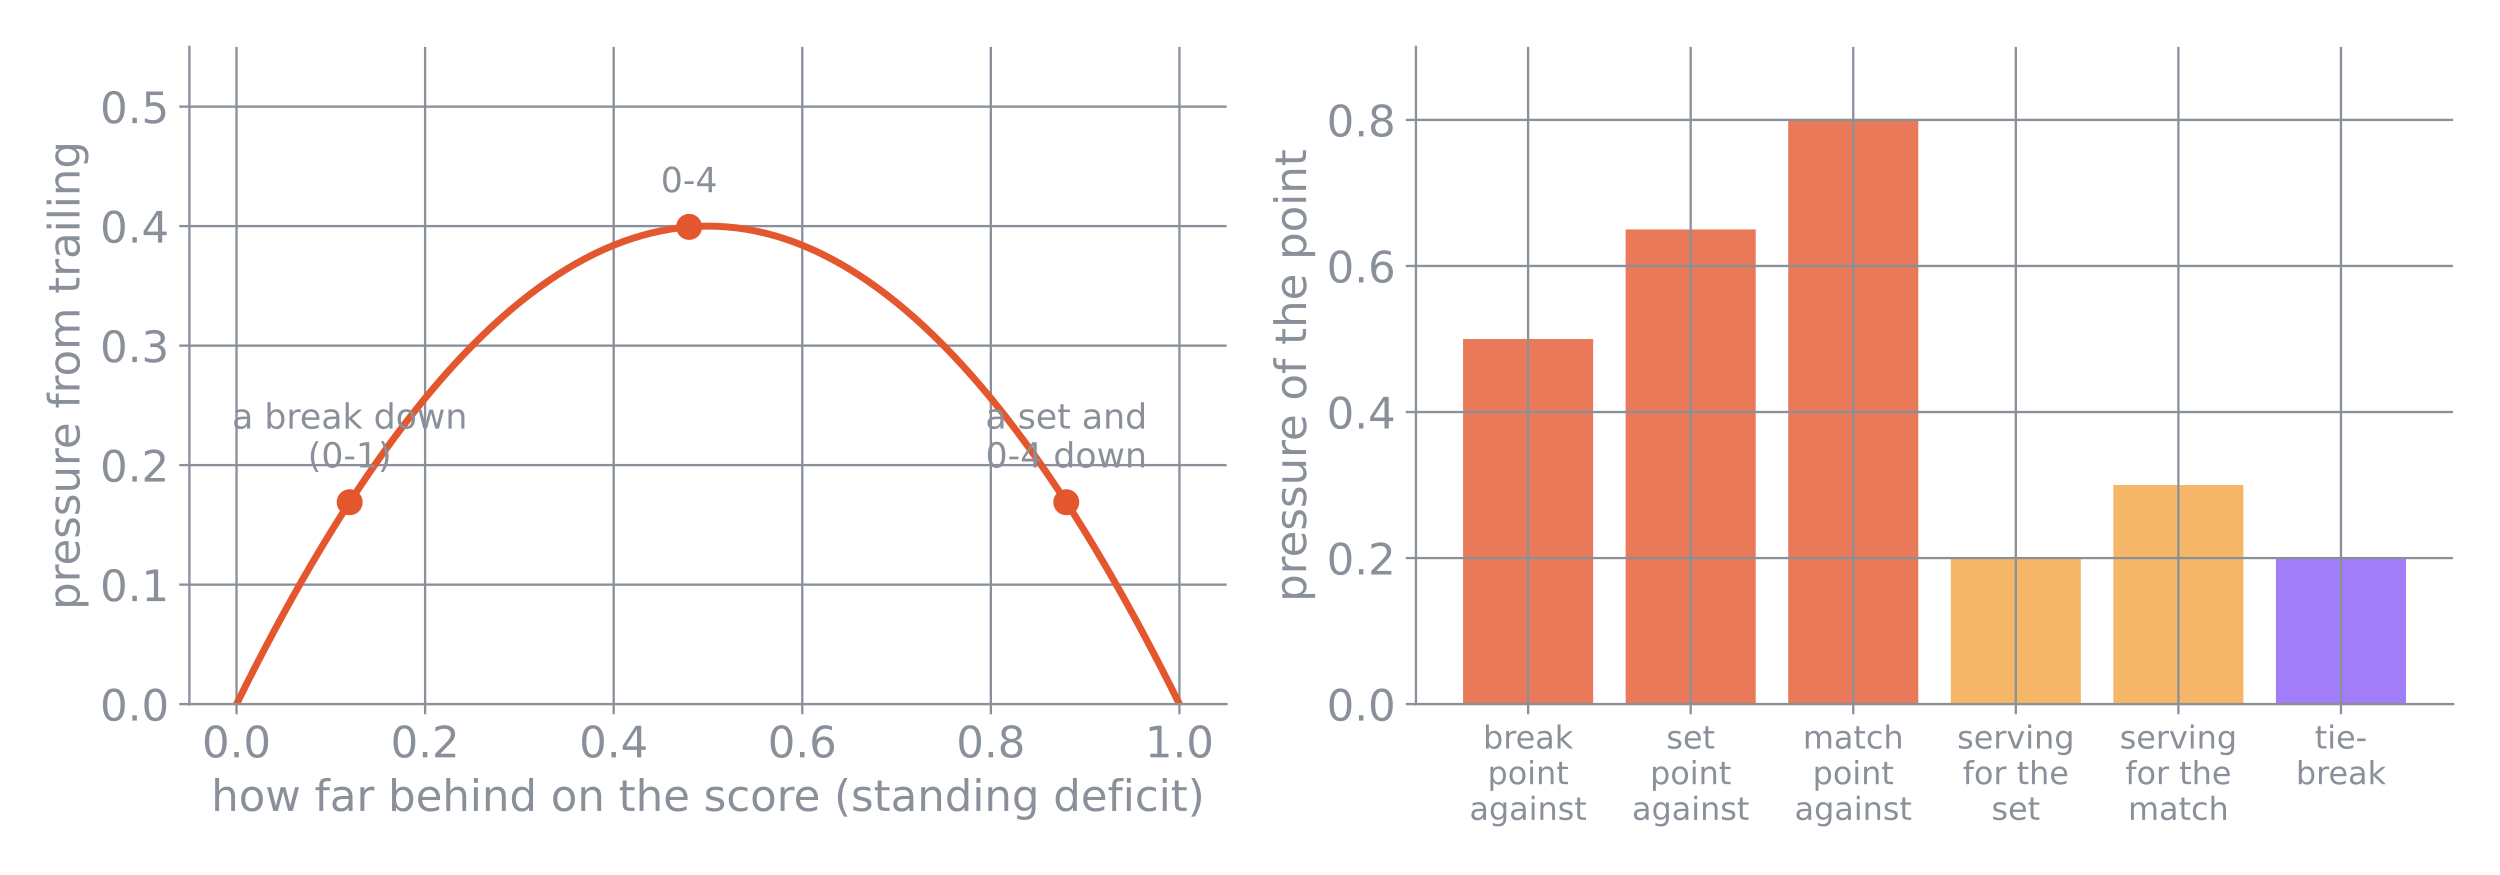
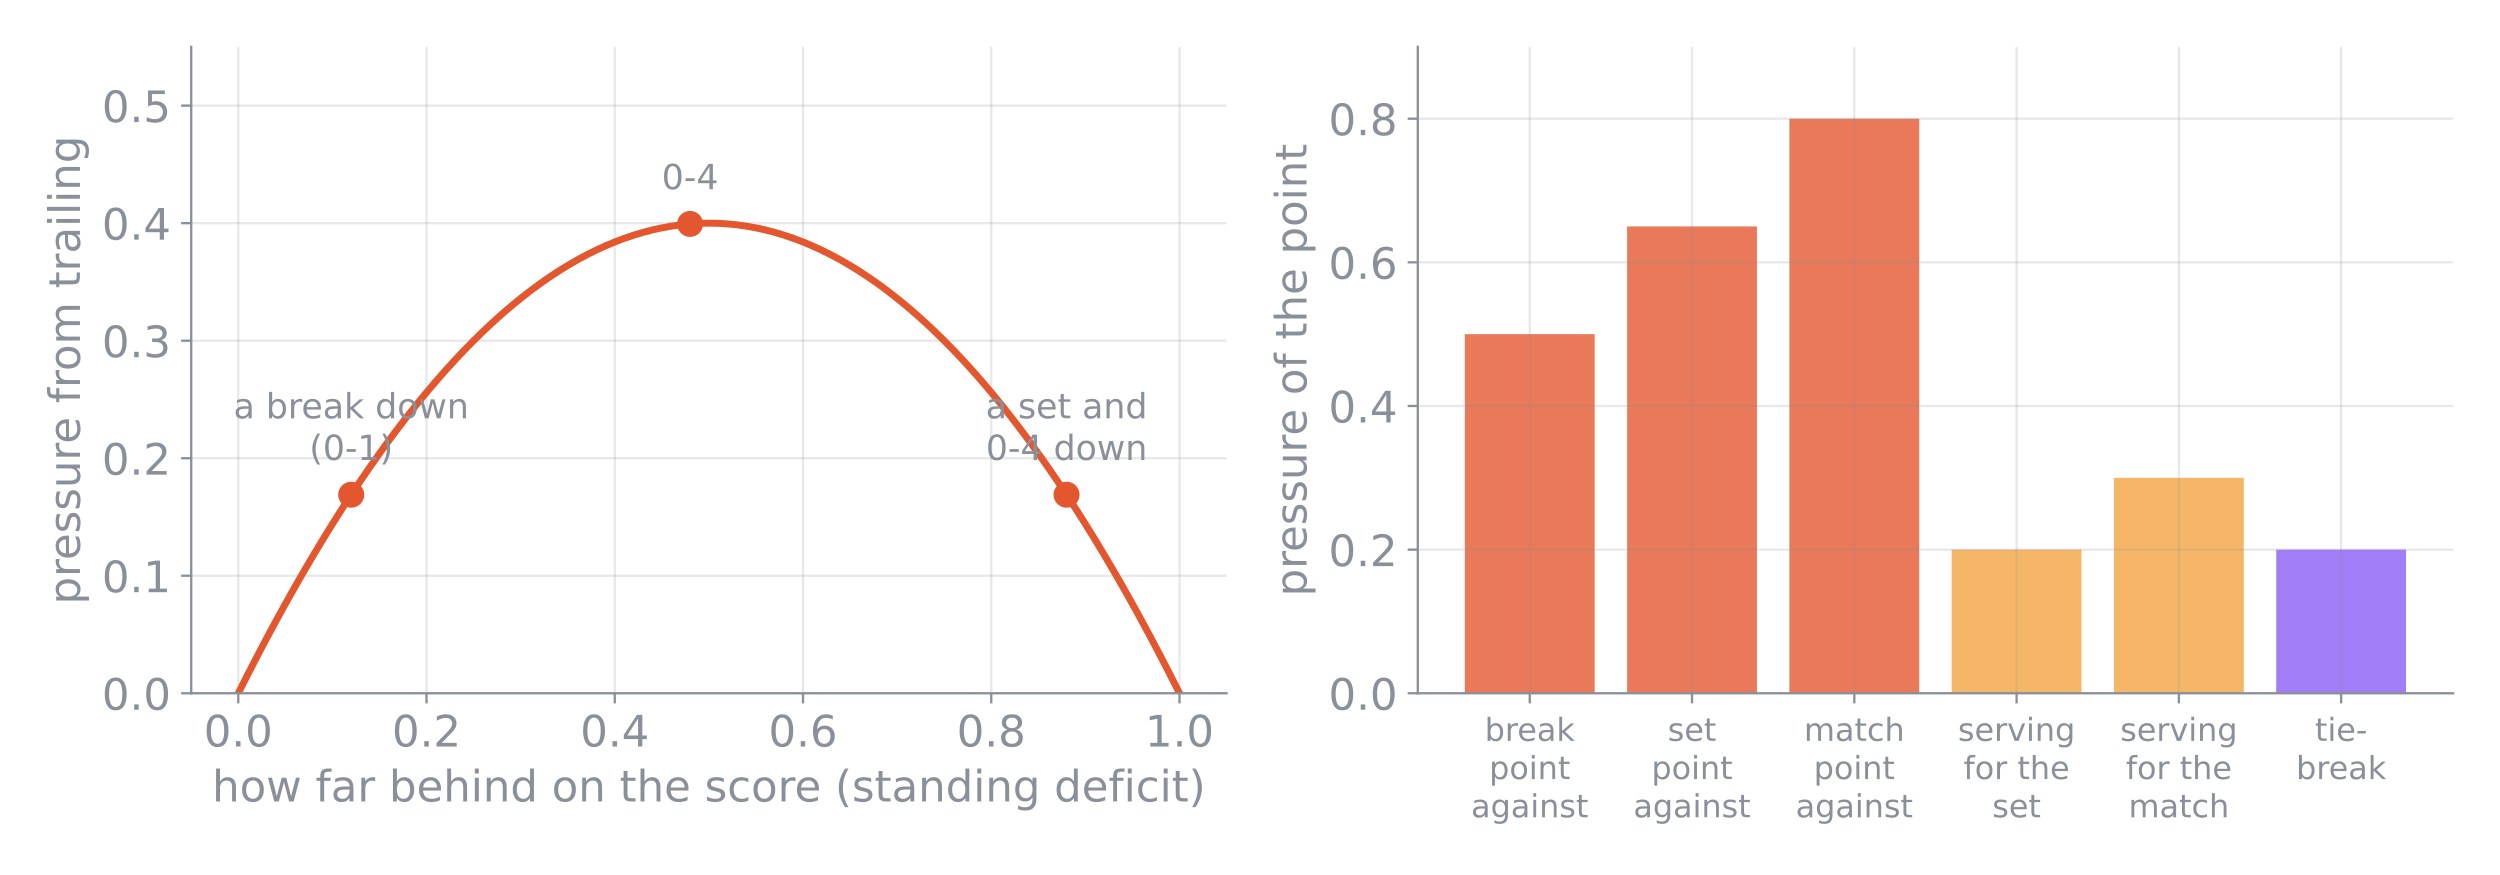
<svg xmlns="http://www.w3.org/2000/svg" xmlns:xlink="http://www.w3.org/1999/xlink" width="864pt" height="302.4pt" viewBox="0 0 864 302.4" version="1.1">
  <defs>
    <style type="text/css">*{stroke-linejoin: round; stroke-linecap: butt}</style>
  </defs>
  <g id="figure_1">
    <g id="patch_1">
      <path d="M 0 302.4  L 864 302.4  L 864 0  L 0 0  L 0 302.4  z " style="fill: none" />
    </g>
    <g id="axes_1">
      <g id="patch_2">
-         <path d="M 65.45 243.344  L 423.9 243.344  L 423.9 16.2  L 65.45 16.2  L 65.45 243.344  z " style="fill: none" />
+         <path d="M 66.084 239.594  L 423.9 239.594  L 423.9 16.2  L 66.084 16.2  L 66.084 239.594  z " style="fill: none" />
      </g>
      <g id="matplotlib.axis_1">
        <g id="xtick_1">
          <g id="line2d_1">
-             <path d="M 81.743 243.344  L 81.743 16.2  " clip-path="url(#p1b1dcccad6)" style="fill: none; stroke: #8a909a; stroke-width: 0.8; stroke-linecap: square" />
+             <path d="M 82.348 239.594  L 82.348 16.2  " clip-path="url(#pd9f43b0e65)" style="fill: none; stroke: #8a909a; stroke-opacity: 0.2; stroke-width: 0.8; stroke-linecap: square" />
          </g>
          <g id="line2d_2">
            <defs>
-               <path id="mcf0bbad4f2" d="M 0 0  L 0 3.5  " style="stroke: #8a909a; stroke-width: 0.8" />
+               <path id="m22d66c8a6d" d="M 0 0  L 0 3.5  " style="stroke: #8a909a; stroke-width: 0.8" />
            </defs>
            <g>
-               <use xlink:href="#mcf0bbad4f2" x="81.743" y="243.344" style="fill: #8a909a; stroke: #8a909a; stroke-width: 0.8" />
+               <use xlink:href="#m22d66c8a6d" x="82.348" y="239.594" style="fill: #8a909a; stroke: #8a909a; stroke-width: 0.8" />
            </g>
          </g>
          <g id="text_1">
-             <text style="font-size: 15px; font-family: 'DejaVu Sans'; text-anchor: middle; fill: #8a909a" x="81.743" y="261.742" transform="rotate(-0 81.74318 261.7417)">0.0</text>
+             <text style="font-size: 15px; font-family: 'DejaVu Sans'; text-anchor: middle; fill: #8a909a" x="82.348" y="257.99" transform="rotate(-0 82.3479 257.99)">0.0</text>
          </g>
        </g>
        <g id="xtick_2">
          <g id="line2d_3">
-             <path d="M 146.916 243.344  L 146.916 16.2  " clip-path="url(#p1b1dcccad6)" style="fill: none; stroke: #8a909a; stroke-width: 0.8; stroke-linecap: square" />
+             <path d="M 147.405 239.594  L 147.405 16.2  " clip-path="url(#pd9f43b0e65)" style="fill: none; stroke: #8a909a; stroke-opacity: 0.2; stroke-width: 0.8; stroke-linecap: square" />
          </g>
          <g id="line2d_4">
            <g>
-               <use xlink:href="#mcf0bbad4f2" x="146.916" y="243.344" style="fill: #8a909a; stroke: #8a909a; stroke-width: 0.8" />
+               <use xlink:href="#m22d66c8a6d" x="147.405" y="239.594" style="fill: #8a909a; stroke: #8a909a; stroke-width: 0.8" />
            </g>
          </g>
          <g id="text_2">
-             <text style="font-size: 15px; font-family: 'DejaVu Sans'; text-anchor: middle; fill: #8a909a" x="146.916" y="261.742" transform="rotate(-0 146.9159 261.7417)">0.2</text>
+             <text style="font-size: 15px; font-family: 'DejaVu Sans'; text-anchor: middle; fill: #8a909a" x="147.405" y="257.99" transform="rotate(-0 147.4054 257.99)">0.2</text>
          </g>
        </g>
        <g id="xtick_3">
          <g id="line2d_5">
-             <path d="M 212.089 243.344  L 212.089 16.2  " clip-path="url(#p1b1dcccad6)" style="fill: none; stroke: #8a909a; stroke-width: 0.8; stroke-linecap: square" />
+             <path d="M 212.463 239.594  L 212.463 16.2  " clip-path="url(#pd9f43b0e65)" style="fill: none; stroke: #8a909a; stroke-opacity: 0.2; stroke-width: 0.8; stroke-linecap: square" />
          </g>
          <g id="line2d_6">
            <g>
-               <use xlink:href="#mcf0bbad4f2" x="212.089" y="243.344" style="fill: #8a909a; stroke: #8a909a; stroke-width: 0.8" />
+               <use xlink:href="#m22d66c8a6d" x="212.463" y="239.594" style="fill: #8a909a; stroke: #8a909a; stroke-width: 0.8" />
            </g>
          </g>
          <g id="text_3">
-             <text style="font-size: 15px; font-family: 'DejaVu Sans'; text-anchor: middle; fill: #8a909a" x="212.089" y="261.742" transform="rotate(-0 212.0886 261.7417)">0.4</text>
+             <text style="font-size: 15px; font-family: 'DejaVu Sans'; text-anchor: middle; fill: #8a909a" x="212.463" y="257.99" transform="rotate(-0 212.463 257.99)">0.4</text>
          </g>
        </g>
        <g id="xtick_4">
          <g id="line2d_7">
-             <path d="M 277.261 243.344  L 277.261 16.2  " clip-path="url(#p1b1dcccad6)" style="fill: none; stroke: #8a909a; stroke-width: 0.8; stroke-linecap: square" />
+             <path d="M 277.521 239.594  L 277.521 16.2  " clip-path="url(#pd9f43b0e65)" style="fill: none; stroke: #8a909a; stroke-opacity: 0.2; stroke-width: 0.8; stroke-linecap: square" />
          </g>
          <g id="line2d_8">
            <g>
-               <use xlink:href="#mcf0bbad4f2" x="277.261" y="243.344" style="fill: #8a909a; stroke: #8a909a; stroke-width: 0.8" />
+               <use xlink:href="#m22d66c8a6d" x="277.521" y="239.594" style="fill: #8a909a; stroke: #8a909a; stroke-width: 0.8" />
            </g>
          </g>
          <g id="text_4">
-             <text style="font-size: 15px; font-family: 'DejaVu Sans'; text-anchor: middle; fill: #8a909a" x="277.261" y="261.742" transform="rotate(-0 277.2614 261.7417)">0.6</text>
+             <text style="font-size: 15px; font-family: 'DejaVu Sans'; text-anchor: middle; fill: #8a909a" x="277.521" y="257.99" transform="rotate(-0 277.5205 257.99)">0.6</text>
          </g>
        </g>
        <g id="xtick_5">
          <g id="line2d_9">
-             <path d="M 342.434 243.344  L 342.434 16.2  " clip-path="url(#p1b1dcccad6)" style="fill: none; stroke: #8a909a; stroke-width: 0.8; stroke-linecap: square" />
+             <path d="M 342.578 239.594  L 342.578 16.2  " clip-path="url(#pd9f43b0e65)" style="fill: none; stroke: #8a909a; stroke-opacity: 0.2; stroke-width: 0.8; stroke-linecap: square" />
          </g>
          <g id="line2d_10">
            <g>
-               <use xlink:href="#mcf0bbad4f2" x="342.434" y="243.344" style="fill: #8a909a; stroke: #8a909a; stroke-width: 0.8" />
+               <use xlink:href="#m22d66c8a6d" x="342.578" y="239.594" style="fill: #8a909a; stroke: #8a909a; stroke-width: 0.8" />
            </g>
          </g>
          <g id="text_5">
-             <text style="font-size: 15px; font-family: 'DejaVu Sans'; text-anchor: middle; fill: #8a909a" x="342.434" y="261.742" transform="rotate(-0 342.4341 261.7417)">0.8</text>
+             <text style="font-size: 15px; font-family: 'DejaVu Sans'; text-anchor: middle; fill: #8a909a" x="342.578" y="257.99" transform="rotate(-0 342.5781 257.99)">0.8</text>
          </g>
        </g>
        <g id="xtick_6">
          <g id="line2d_11">
-             <path d="M 407.607 243.344  L 407.607 16.2  " clip-path="url(#p1b1dcccad6)" style="fill: none; stroke: #8a909a; stroke-width: 0.8; stroke-linecap: square" />
+             <path d="M 407.636 239.594  L 407.636 16.2  " clip-path="url(#pd9f43b0e65)" style="fill: none; stroke: #8a909a; stroke-opacity: 0.2; stroke-width: 0.8; stroke-linecap: square" />
          </g>
          <g id="line2d_12">
            <g>
-               <use xlink:href="#mcf0bbad4f2" x="407.607" y="243.344" style="fill: #8a909a; stroke: #8a909a; stroke-width: 0.8" />
+               <use xlink:href="#m22d66c8a6d" x="407.636" y="239.594" style="fill: #8a909a; stroke: #8a909a; stroke-width: 0.8" />
            </g>
          </g>
          <g id="text_6">
-             <text style="font-size: 15px; font-family: 'DejaVu Sans'; text-anchor: middle; fill: #8a909a" x="407.607" y="261.742" transform="rotate(-0 407.6068 261.7417)">1.0</text>
+             <text style="font-size: 15px; font-family: 'DejaVu Sans'; text-anchor: middle; fill: #8a909a" x="407.636" y="257.99" transform="rotate(-0 407.6356 257.99)">1.0</text>
          </g>
        </g>
        <g id="text_7">
-           <text style="font-size: 15px; font-family: 'DejaVu Sans'; text-anchor: middle; fill: #8a909a" x="244.675" y="280.259" transform="rotate(-0 244.675 280.2588)">how far behind on the score (standing deficit)</text>
+           <text style="font-size: 15px; font-family: 'DejaVu Sans'; text-anchor: middle; fill: #8a909a" x="244.992" y="276.991" transform="rotate(-0 244.9918 276.9912)">how far behind on the score (standing deficit)</text>
        </g>
      </g>
      <g id="matplotlib.axis_2">
        <g id="ytick_1">
          <g id="line2d_13">
-             <path d="M 65.45 243.344  L 423.9 243.344  " clip-path="url(#p1b1dcccad6)" style="fill: none; stroke: #8a909a; stroke-width: 0.8; stroke-linecap: square" />
+             <path d="M 66.084 239.594  L 423.9 239.594  " clip-path="url(#pd9f43b0e65)" style="fill: none; stroke: #8a909a; stroke-opacity: 0.2; stroke-width: 0.8; stroke-linecap: square" />
          </g>
          <g id="line2d_14">
            <defs>
-               <path id="m44bba3f0b2" d="M 0 0  L -3.5 0  " style="stroke: #8a909a; stroke-width: 0.8" />
+               <path id="m26fe3955e3" d="M 0 0  L -3.5 0  " style="stroke: #8a909a; stroke-width: 0.8" />
            </defs>
            <g>
-               <use xlink:href="#m44bba3f0b2" x="65.45" y="243.344" style="fill: #8a909a; stroke: #8a909a; stroke-width: 0.8" />
+               <use xlink:href="#m26fe3955e3" x="66.084" y="239.594" style="fill: #8a909a; stroke: #8a909a; stroke-width: 0.8" />
            </g>
          </g>
          <g id="text_8">
-             <text style="font-size: 15px; font-family: 'DejaVu Sans'; text-anchor: end; fill: #8a909a" x="58.45" y="249.043" transform="rotate(-0 58.45 249.0428)">0.0</text>
+             <text style="font-size: 15px; font-family: 'DejaVu Sans'; text-anchor: end; fill: #8a909a" x="59.084" y="245.292" transform="rotate(-0 59.08352 245.2918)">0.0</text>
          </g>
        </g>
        <g id="ytick_2">
          <g id="line2d_15">
-             <path d="M 65.45 202.045  L 423.9 202.045  " clip-path="url(#p1b1dcccad6)" style="fill: none; stroke: #8a909a; stroke-width: 0.8; stroke-linecap: square" />
+             <path d="M 66.084 198.977  L 423.9 198.977  " clip-path="url(#pd9f43b0e65)" style="fill: none; stroke: #8a909a; stroke-opacity: 0.2; stroke-width: 0.8; stroke-linecap: square" />
          </g>
          <g id="line2d_16">
            <g>
-               <use xlink:href="#m44bba3f0b2" x="65.45" y="202.045" style="fill: #8a909a; stroke: #8a909a; stroke-width: 0.8" />
+               <use xlink:href="#m26fe3955e3" x="66.084" y="198.977" style="fill: #8a909a; stroke: #8a909a; stroke-width: 0.8" />
            </g>
          </g>
          <g id="text_9">
-             <text style="font-size: 15px; font-family: 'DejaVu Sans'; text-anchor: end; fill: #8a909a" x="58.45" y="207.744" transform="rotate(-0 58.45 207.7439)">0.1</text>
+             <text style="font-size: 15px; font-family: 'DejaVu Sans'; text-anchor: end; fill: #8a909a" x="59.084" y="204.675" transform="rotate(-0 59.08352 204.6748)">0.1</text>
          </g>
        </g>
        <g id="ytick_3">
          <g id="line2d_17">
-             <path d="M 65.45 160.746  L 423.9 160.746  " clip-path="url(#p1b1dcccad6)" style="fill: none; stroke: #8a909a; stroke-width: 0.8; stroke-linecap: square" />
+             <path d="M 66.084 158.36  L 423.9 158.36  " clip-path="url(#pd9f43b0e65)" style="fill: none; stroke: #8a909a; stroke-opacity: 0.2; stroke-width: 0.8; stroke-linecap: square" />
          </g>
          <g id="line2d_18">
            <g>
-               <use xlink:href="#m44bba3f0b2" x="65.45" y="160.746" style="fill: #8a909a; stroke: #8a909a; stroke-width: 0.8" />
+               <use xlink:href="#m26fe3955e3" x="66.084" y="158.36" style="fill: #8a909a; stroke: #8a909a; stroke-width: 0.8" />
            </g>
          </g>
          <g id="text_10">
-             <text style="font-size: 15px; font-family: 'DejaVu Sans'; text-anchor: end; fill: #8a909a" x="58.45" y="166.445" transform="rotate(-0 58.45 166.445)">0.2</text>
+             <text style="font-size: 15px; font-family: 'DejaVu Sans'; text-anchor: end; fill: #8a909a" x="59.084" y="164.058" transform="rotate(-0 59.08352 164.0578)">0.2</text>
          </g>
        </g>
        <g id="ytick_4">
          <g id="line2d_19">
-             <path d="M 65.45 119.447  L 423.9 119.447  " clip-path="url(#p1b1dcccad6)" style="fill: none; stroke: #8a909a; stroke-width: 0.8; stroke-linecap: square" />
+             <path d="M 66.084 117.743  L 423.9 117.743  " clip-path="url(#pd9f43b0e65)" style="fill: none; stroke: #8a909a; stroke-opacity: 0.2; stroke-width: 0.8; stroke-linecap: square" />
          </g>
          <g id="line2d_20">
            <g>
-               <use xlink:href="#m44bba3f0b2" x="65.45" y="119.447" style="fill: #8a909a; stroke: #8a909a; stroke-width: 0.8" />
+               <use xlink:href="#m26fe3955e3" x="66.084" y="117.743" style="fill: #8a909a; stroke: #8a909a; stroke-width: 0.8" />
            </g>
          </g>
          <g id="text_11">
-             <text style="font-size: 15px; font-family: 'DejaVu Sans'; text-anchor: end; fill: #8a909a" x="58.45" y="125.146" transform="rotate(-0 58.45 125.1461)">0.3</text>
+             <text style="font-size: 15px; font-family: 'DejaVu Sans'; text-anchor: end; fill: #8a909a" x="59.084" y="123.441" transform="rotate(-0 59.08352 123.4408)">0.3</text>
          </g>
        </g>
        <g id="ytick_5">
          <g id="line2d_21">
-             <path d="M 65.45 78.148  L 423.9 78.148  " clip-path="url(#p1b1dcccad6)" style="fill: none; stroke: #8a909a; stroke-width: 0.8; stroke-linecap: square" />
+             <path d="M 66.084 77.126  L 423.9 77.126  " clip-path="url(#pd9f43b0e65)" style="fill: none; stroke: #8a909a; stroke-opacity: 0.2; stroke-width: 0.8; stroke-linecap: square" />
          </g>
          <g id="line2d_22">
            <g>
-               <use xlink:href="#m44bba3f0b2" x="65.45" y="78.148" style="fill: #8a909a; stroke: #8a909a; stroke-width: 0.8" />
+               <use xlink:href="#m26fe3955e3" x="66.084" y="77.126" style="fill: #8a909a; stroke: #8a909a; stroke-width: 0.8" />
            </g>
          </g>
          <g id="text_12">
-             <text style="font-size: 15px; font-family: 'DejaVu Sans'; text-anchor: end; fill: #8a909a" x="58.45" y="83.847" transform="rotate(-0 58.45 83.84719)">0.4</text>
+             <text style="font-size: 15px; font-family: 'DejaVu Sans'; text-anchor: end; fill: #8a909a" x="59.084" y="82.824" transform="rotate(-0 59.08352 82.82376)">0.4</text>
          </g>
        </g>
        <g id="ytick_6">
          <g id="line2d_23">
-             <path d="M 65.45 36.849  L 423.9 36.849  " clip-path="url(#p1b1dcccad6)" style="fill: none; stroke: #8a909a; stroke-width: 0.8; stroke-linecap: square" />
+             <path d="M 66.084 36.509  L 423.9 36.509  " clip-path="url(#pd9f43b0e65)" style="fill: none; stroke: #8a909a; stroke-opacity: 0.2; stroke-width: 0.8; stroke-linecap: square" />
          </g>
          <g id="line2d_24">
            <g>
-               <use xlink:href="#m44bba3f0b2" x="65.45" y="36.849" style="fill: #8a909a; stroke: #8a909a; stroke-width: 0.8" />
+               <use xlink:href="#m26fe3955e3" x="66.084" y="36.509" style="fill: #8a909a; stroke: #8a909a; stroke-width: 0.8" />
            </g>
          </g>
          <g id="text_13">
-             <text style="font-size: 15px; font-family: 'DejaVu Sans'; text-anchor: end; fill: #8a909a" x="58.45" y="42.548" transform="rotate(-0 58.45 42.54828)">0.5</text>
+             <text style="font-size: 15px; font-family: 'DejaVu Sans'; text-anchor: end; fill: #8a909a" x="59.084" y="42.207" transform="rotate(-0 59.08352 42.20675)">0.5</text>
          </g>
        </g>
        <g id="text_14">
-           <text style="font-size: 15px; font-family: 'DejaVu Sans'; text-anchor: middle; fill: #8a909a" x="27.476" y="129.772" transform="rotate(-90 27.47578 129.772)">pressure from trailing</text>
+           <text style="font-size: 15px; font-family: 'DejaVu Sans'; text-anchor: middle; fill: #8a909a" x="27.625" y="127.897" transform="rotate(-90 27.62531 127.8968)">pressure from trailing</text>
        </g>
      </g>
      <g id="line2d_25">
-         <path d="M 81.743 243.344  L 85.002 236.802  L 88.26 230.393  L 91.519 224.115  L 94.778 217.97  L 98.036 211.957  L 101.295 206.076  L 104.554 200.327  L 107.812 194.71  L 111.071 189.226  L 114.33 183.874  L 117.588 178.653  L 120.847 173.565  L 124.105 168.609  L 127.364 163.786  L 130.623 159.094  L 133.881 154.535  L 137.14 150.108  L 140.399 145.812  L 143.657 141.65  L 146.916 137.619  L 150.175 133.72  L 153.433 129.954  L 156.692 126.319  L 159.95 122.817  L 163.209 119.447  L 166.468 116.209  L 169.726 113.104  L 172.985 110.13  L 176.244 107.289  L 179.502 104.58  L 182.761 102.003  L 186.02 99.558  L 189.278 97.245  L 192.537 95.064  L 195.795 93.016  L 199.054 91.1  L 202.313 89.316  L 205.571 87.664  L 208.83 86.144  L 212.089 84.756  L 215.347 83.501  L 218.606 82.377  L 221.865 81.386  L 225.123 80.527  L 228.382 79.8  L 231.64 79.206  L 234.899 78.743  L 238.158 78.413  L 241.416 78.214  L 244.675 78.148  L 247.934 78.214  L 251.192 78.413  L 254.451 78.743  L 257.71 79.206  L 260.968 79.8  L 264.227 80.527  L 267.485 81.386  L 270.744 82.377  L 274.003 83.501  L 277.261 84.756  L 280.52 86.144  L 283.779 87.664  L 287.037 89.316  L 290.296 91.1  L 293.555 93.016  L 296.813 95.064  L 300.072 97.245  L 303.33 99.558  L 306.589 102.003  L 309.848 104.58  L 313.106 107.289  L 316.365 110.13  L 319.624 113.104  L 322.882 116.209  L 326.141 119.447  L 329.4 122.817  L 332.658 126.319  L 335.917 129.954  L 339.175 133.72  L 342.434 137.619  L 345.693 141.65  L 348.951 145.812  L 352.21 150.108  L 355.469 154.535  L 358.727 159.094  L 361.986 163.786  L 365.245 168.609  L 368.503 173.565  L 371.762 178.653  L 375.02 183.874  L 378.279 189.226  L 381.538 194.71  L 384.796 200.327  L 388.055 206.076  L 391.314 211.957  L 394.572 217.97  L 397.831 224.115  L 401.09 230.393  L 404.348 236.802  L 407.607 243.344  " clip-path="url(#p1b1dcccad6)" style="fill: none; stroke: #e4572e; stroke-width: 2.4; stroke-linecap: square" />
+         <path d="M 82.348 239.594  L 85.601 233.16  L 88.854 226.856  L 92.107 220.682  L 95.359 214.638  L 98.612 208.725  L 101.865 202.941  L 105.118 197.287  L 108.371 191.763  L 111.624 186.369  L 114.877 181.105  L 118.13 175.971  L 121.382 170.967  L 124.635 166.093  L 127.888 161.349  L 131.141 156.735  L 134.394 152.251  L 137.647 147.897  L 140.9 143.672  L 144.153 139.578  L 147.405 135.614  L 150.658 131.78  L 153.911 128.075  L 157.164 124.501  L 160.417 121.057  L 163.67 117.743  L 166.923 114.558  L 170.176 111.504  L 173.428 108.579  L 176.681 105.785  L 179.934 103.12  L 183.187 100.586  L 186.44 98.181  L 189.693 95.907  L 192.946 93.762  L 196.199 91.748  L 199.451 89.863  L 202.704 88.108  L 205.957 86.484  L 209.21 84.989  L 212.463 83.624  L 215.716 82.389  L 218.969 81.285  L 222.222 80.31  L 225.474 79.465  L 228.727 78.75  L 231.98 78.165  L 235.233 77.71  L 238.486 77.385  L 241.739 77.191  L 244.992 77.126  L 248.245 77.191  L 251.498 77.385  L 254.75 77.71  L 258.003 78.165  L 261.256 78.75  L 264.509 79.465  L 267.762 80.31  L 271.015 81.285  L 274.268 82.389  L 277.521 83.624  L 280.773 84.989  L 284.026 86.484  L 287.279 88.108  L 290.532 89.863  L 293.785 91.748  L 297.038 93.762  L 300.291 95.907  L 303.544 98.181  L 306.796 100.586  L 310.049 103.12  L 313.302 105.785  L 316.555 108.579  L 319.808 111.504  L 323.061 114.558  L 326.314 117.743  L 329.567 121.057  L 332.819 124.501  L 336.072 128.075  L 339.325 131.78  L 342.578 135.614  L 345.831 139.578  L 349.084 143.672  L 352.337 147.897  L 355.59 152.251  L 358.842 156.735  L 362.095 161.349  L 365.348 166.093  L 368.601 170.967  L 371.854 175.971  L 375.107 181.105  L 378.36 186.369  L 381.613 191.763  L 384.865 197.287  L 388.118 202.941  L 391.371 208.725  L 394.624 214.638  L 397.877 220.682  L 401.13 226.856  L 404.383 233.16  L 407.636 239.594  " clip-path="url(#pd9f43b0e65)" style="fill: none; stroke: #e4572e; stroke-width: 2.4; stroke-linecap: square" />
      </g>
      <g id="line2d_26">
        <defs>
-           <path id="m4a83da6b88" d="M 0 4  C 1.061 4 2.078 3.579 2.828 2.828  C 3.579 2.078 4 1.061 4 0  C 4 -1.061 3.579 -2.078 2.828 -2.828  C 2.078 -3.579 1.061 -4 0 -4  C -1.061 -4 -2.078 -3.579 -2.828 -2.828  C -3.579 -2.078 -4 -1.061 -4 0  C -4 1.061 -3.579 2.078 -2.828 2.828  C -2.078 3.579 -1.061 4 0 4  z " style="stroke: #e4572e" />
+           <path id="mc4447753b6" d="M 0 4  C 1.061 4 2.078 3.579 2.828 2.828  C 3.579 2.078 4 1.061 4 0  C 4 -1.061 3.579 -2.078 2.828 -2.828  C 2.078 -3.579 1.061 -4 0 -4  C -1.061 -4 -2.078 -3.579 -2.828 -2.828  C -3.579 -2.078 -4 -1.061 -4 0  C -4 1.061 -3.579 2.078 -2.828 2.828  C -2.078 3.579 -1.061 4 0 4  z " style="stroke: #e4572e" />
        </defs>
-         <g clip-path="url(#p1b1dcccad6)">
-           <use xlink:href="#m4a83da6b88" x="120.847" y="173.565" style="fill: #e4572e; stroke: #e4572e" />
+         <g clip-path="url(#pd9f43b0e65)">
+           <use xlink:href="#mc4447753b6" x="121.382" y="170.967" style="fill: #e4572e; stroke: #e4572e" />
        </g>
      </g>
      <g id="line2d_27">
-         <g clip-path="url(#p1b1dcccad6)">
-           <use xlink:href="#m4a83da6b88" x="238.158" y="78.413" style="fill: #e4572e; stroke: #e4572e" />
+         <g clip-path="url(#pd9f43b0e65)">
+           <use xlink:href="#mc4447753b6" x="238.486" y="77.385" style="fill: #e4572e; stroke: #e4572e" />
        </g>
      </g>
      <g id="line2d_28">
-         <g clip-path="url(#p1b1dcccad6)">
-           <use xlink:href="#m4a83da6b88" x="368.503" y="173.565" style="fill: #e4572e; stroke: #e4572e" />
+         <g clip-path="url(#pd9f43b0e65)">
+           <use xlink:href="#mc4447753b6" x="368.601" y="170.967" style="fill: #e4572e; stroke: #e4572e" />
        </g>
      </g>
      <g id="patch_3">
-         <path d="M 65.45 243.344  L 65.45 16.2  " style="fill: none; stroke: #8a909a; stroke-width: 0.8; stroke-linejoin: miter; stroke-linecap: square" />
+         <path d="M 66.084 239.594  L 66.084 16.2  " style="fill: none; stroke: #8a909a; stroke-width: 0.8; stroke-linejoin: miter; stroke-linecap: square" />
      </g>
      <g id="patch_4">
-         <path d="M 65.45 243.344  L 423.9 243.344  " style="fill: none; stroke: #8a909a; stroke-width: 0.8; stroke-linejoin: miter; stroke-linecap: square" />
+         <path d="M 66.084 239.594  L 423.9 239.594  " style="fill: none; stroke: #8a909a; stroke-width: 0.8; stroke-linejoin: miter; stroke-linecap: square" />
      </g>
      <g id="text_15">
-         <text style="font-size: 12px; font-family: 'DejaVu Sans'; fill: #8a909a" transform="translate(80.18276 148.128)">a break down</text>
-         <text style="font-size: 12px; font-family: 'DejaVu Sans'; fill: #8a909a" transform="translate(106.3653 161.5654)">(0-1)</text>
+         <text style="font-size: 12px; font-family: 'DejaVu Sans'; fill: #8a909a" transform="translate(80.71555 144.5647)">a break down</text>
+         <text style="font-size: 12px; font-family: 'DejaVu Sans'; fill: #8a909a" transform="translate(106.9009 158.9671)">(0-1)</text>
      </g>
      <g id="text_16">
-         <text style="font-size: 12px; font-family: 'DejaVu Sans'; text-anchor: middle; fill: #8a909a" x="238.158" y="66.413" transform="rotate(-0 238.1577 66.41268)">0-4</text>
+         <text style="font-size: 12px; font-family: 'DejaVu Sans'; text-anchor: middle; fill: #8a909a" x="238.486" y="65.385" transform="rotate(-0 238.486 65.38546)">0-4</text>
      </g>
      <g id="text_17">
-         <text style="font-size: 12px; font-family: 'DejaVu Sans'; fill: #8a909a" transform="translate(340.5544 148.128)">a set and</text>
-         <text style="font-size: 12px; font-family: 'DejaVu Sans'; fill: #8a909a" transform="translate(340.6069 161.5654)">0-4 down</text>
+         <text style="font-size: 12px; font-family: 'DejaVu Sans'; fill: #8a909a" transform="translate(340.6523 144.5638)">a set and</text>
+         <text style="font-size: 12px; font-family: 'DejaVu Sans'; fill: #8a909a" transform="translate(340.7048 158.9671)">0-4 down</text>
      </g>
    </g>
    <g id="axes_2">
      <g id="patch_5">
-         <path d="M 489.35 243.344  L 847.8 243.344  L 847.8 16.2  L 489.35 16.2  L 489.35 243.344  z " style="fill: none" />
+         <path d="M 489.984 239.594  L 847.8 239.594  L 847.8 16.2  L 489.984 16.2  L 489.984 239.594  z " style="fill: none" />
      </g>
      <g id="patch_6">
-         <path d="M 505.643 243.344  L 550.59 243.344  L 550.59 117.153  L 505.643 117.153  z " clip-path="url(#p3536e23f12)" style="fill: #e4572e; opacity: 0.8" />
+         <path d="M 506.248 239.594  L 551.115 239.594  L 551.115 115.486  L 506.248 115.486  z " clip-path="url(#p564bce768d)" style="fill: #e4572e; opacity: 0.8" />
      </g>
      <g id="patch_7">
-         <path d="M 561.827 243.344  L 606.773 243.344  L 606.773 79.296  L 561.827 79.296  z " clip-path="url(#p3536e23f12)" style="fill: #e4572e; opacity: 0.8" />
+         <path d="M 562.332 239.594  L 607.199 239.594  L 607.199 78.254  L 562.332 78.254  z " clip-path="url(#p564bce768d)" style="fill: #e4572e; opacity: 0.8" />
      </g>
      <g id="patch_8">
-         <path d="M 618.01 243.344  L 662.957 243.344  L 662.957 41.438  L 618.01 41.438  z " clip-path="url(#p3536e23f12)" style="fill: #e4572e; opacity: 0.8" />
+         <path d="M 618.416 239.594  L 663.283 239.594  L 663.283 41.022  L 618.416 41.022  z " clip-path="url(#p564bce768d)" style="fill: #e4572e; opacity: 0.8" />
      </g>
      <g id="patch_9">
-         <path d="M 674.193 243.344  L 719.14 243.344  L 719.14 192.868  L 674.193 192.868  z " clip-path="url(#p3536e23f12)" style="fill: #f2a541; opacity: 0.8" />
+         <path d="M 674.5 239.594  L 719.367 239.594  L 719.367 189.951  L 674.5 189.951  z " clip-path="url(#p564bce768d)" style="fill: #f2a541; opacity: 0.8" />
      </g>
      <g id="patch_10">
-         <path d="M 730.377 243.344  L 775.323 243.344  L 775.323 167.629  L 730.377 167.629  z " clip-path="url(#p3536e23f12)" style="fill: #f2a541; opacity: 0.8" />
+         <path d="M 730.584 239.594  L 775.452 239.594  L 775.452 165.129  L 730.584 165.129  z " clip-path="url(#p564bce768d)" style="fill: #f2a541; opacity: 0.8" />
      </g>
      <g id="patch_11">
-         <path d="M 786.56 243.344  L 831.507 243.344  L 831.507 192.868  L 786.56 192.868  z " clip-path="url(#p3536e23f12)" style="fill: #8b5cf6; opacity: 0.8" />
+         <path d="M 786.668 239.594  L 831.536 239.594  L 831.536 189.951  L 786.668 189.951  z " clip-path="url(#p564bce768d)" style="fill: #8b5cf6; opacity: 0.8" />
      </g>
      <g id="matplotlib.axis_3">
        <g id="xtick_7">
          <g id="line2d_29">
-             <path d="M 528.117 243.344  L 528.117 16.2  " clip-path="url(#p3536e23f12)" style="fill: none; stroke: #8a909a; stroke-width: 0.8; stroke-linecap: square" />
+             <path d="M 528.682 239.594  L 528.682 16.2  " clip-path="url(#p564bce768d)" style="fill: none; stroke: #8a909a; stroke-opacity: 0.2; stroke-width: 0.8; stroke-linecap: square" />
          </g>
          <g id="line2d_30">
            <g>
-               <use xlink:href="#mcf0bbad4f2" x="528.117" y="243.344" style="fill: #8a909a; stroke: #8a909a; stroke-width: 0.8" />
+               <use xlink:href="#m22d66c8a6d" x="528.682" y="239.594" style="fill: #8a909a; stroke: #8a909a; stroke-width: 0.8" />
            </g>
          </g>
          <g id="text_18">
-             <text style="font-size: 11px; font-family: 'DejaVu Sans'; fill: #8a909a" transform="translate(512.5481 258.7023)">break</text>
-             <text style="font-size: 11px; font-family: 'DejaVu Sans'; fill: #8a909a" transform="translate(514.0898 271.0199)">point</text>
-             <text style="font-size: 11px; font-family: 'DejaVu Sans'; fill: #8a909a" transform="translate(507.849 283.3375)">against</text>
+             <text style="font-size: 11px; font-family: 'DejaVu Sans'; fill: #8a909a" transform="translate(513.1105 256.0529)">break</text>
+             <text style="font-size: 11px; font-family: 'DejaVu Sans'; fill: #8a909a" transform="translate(514.6548 269.2559)">point</text>
+             <text style="font-size: 11px; font-family: 'DejaVu Sans'; fill: #8a909a" transform="translate(508.414 282.4589)">against</text>
          </g>
        </g>
        <g id="xtick_8">
          <g id="line2d_31">
-             <path d="M 584.3 243.344  L 584.3 16.2  " clip-path="url(#p3536e23f12)" style="fill: none; stroke: #8a909a; stroke-width: 0.8; stroke-linecap: square" />
+             <path d="M 584.766 239.594  L 584.766 16.2  " clip-path="url(#p564bce768d)" style="fill: none; stroke: #8a909a; stroke-opacity: 0.2; stroke-width: 0.8; stroke-linecap: square" />
          </g>
          <g id="line2d_32">
            <g>
-               <use xlink:href="#mcf0bbad4f2" x="584.3" y="243.344" style="fill: #8a909a; stroke: #8a909a; stroke-width: 0.8" />
+               <use xlink:href="#m22d66c8a6d" x="584.766" y="239.594" style="fill: #8a909a; stroke: #8a909a; stroke-width: 0.8" />
            </g>
          </g>
          <g id="text_19">
-             <text style="font-size: 11px; font-family: 'DejaVu Sans'; fill: #8a909a" transform="translate(575.8944 258.7023)">set</text>
-             <text style="font-size: 11px; font-family: 'DejaVu Sans'; fill: #8a909a" transform="translate(570.2732 271.0199)">point</text>
-             <text style="font-size: 11px; font-family: 'DejaVu Sans'; fill: #8a909a" transform="translate(564.0324 283.3375)">against</text>
+             <text style="font-size: 11px; font-family: 'DejaVu Sans'; fill: #8a909a" transform="translate(576.3601 256.0521)">set</text>
+             <text style="font-size: 11px; font-family: 'DejaVu Sans'; fill: #8a909a" transform="translate(570.7389 269.2551)">point</text>
+             <text style="font-size: 11px; font-family: 'DejaVu Sans'; fill: #8a909a" transform="translate(564.4981 282.4581)">against</text>
          </g>
        </g>
        <g id="xtick_9">
          <g id="line2d_33">
-             <path d="M 640.483 243.344  L 640.483 16.2  " clip-path="url(#p3536e23f12)" style="fill: none; stroke: #8a909a; stroke-width: 0.8; stroke-linecap: square" />
+             <path d="M 640.85 239.594  L 640.85 16.2  " clip-path="url(#p564bce768d)" style="fill: none; stroke: #8a909a; stroke-opacity: 0.2; stroke-width: 0.8; stroke-linecap: square" />
          </g>
          <g id="line2d_34">
            <g>
-               <use xlink:href="#mcf0bbad4f2" x="640.483" y="243.344" style="fill: #8a909a; stroke: #8a909a; stroke-width: 0.8" />
+               <use xlink:href="#m22d66c8a6d" x="640.85" y="239.594" style="fill: #8a909a; stroke: #8a909a; stroke-width: 0.8" />
            </g>
          </g>
          <g id="text_20">
-             <text style="font-size: 11px; font-family: 'DejaVu Sans'; fill: #8a909a" transform="translate(623.0896 258.7023)">match</text>
-             <text style="font-size: 11px; font-family: 'DejaVu Sans'; fill: #8a909a" transform="translate(626.4566 271.0199)">point</text>
-             <text style="font-size: 11px; font-family: 'DejaVu Sans'; fill: #8a909a" transform="translate(620.2158 283.3375)">against</text>
+             <text style="font-size: 11px; font-family: 'DejaVu Sans'; fill: #8a909a" transform="translate(623.456 256.0529)">match</text>
+             <text style="font-size: 11px; font-family: 'DejaVu Sans'; fill: #8a909a" transform="translate(626.823 269.2559)">point</text>
+             <text style="font-size: 11px; font-family: 'DejaVu Sans'; fill: #8a909a" transform="translate(620.5822 282.4589)">against</text>
          </g>
        </g>
        <g id="xtick_10">
          <g id="line2d_35">
-             <path d="M 696.667 243.344  L 696.667 16.2  " clip-path="url(#p3536e23f12)" style="fill: none; stroke: #8a909a; stroke-width: 0.8; stroke-linecap: square" />
+             <path d="M 696.934 239.594  L 696.934 16.2  " clip-path="url(#p564bce768d)" style="fill: none; stroke: #8a909a; stroke-opacity: 0.2; stroke-width: 0.8; stroke-linecap: square" />
          </g>
          <g id="line2d_36">
            <g>
-               <use xlink:href="#mcf0bbad4f2" x="696.667" y="243.344" style="fill: #8a909a; stroke: #8a909a; stroke-width: 0.8" />
+               <use xlink:href="#m22d66c8a6d" x="696.934" y="239.594" style="fill: #8a909a; stroke: #8a909a; stroke-width: 0.8" />
            </g>
          </g>
          <g id="text_21">
-             <text style="font-size: 11px; font-family: 'DejaVu Sans'; fill: #8a909a" transform="translate(676.3958 258.7023)">serving</text>
-             <text style="font-size: 11px; font-family: 'DejaVu Sans'; fill: #8a909a" transform="translate(678.3302 271.0199)">for the</text>
-             <text style="font-size: 11px; font-family: 'DejaVu Sans'; fill: #8a909a" transform="translate(688.2611 283.3375)">set</text>
+             <text style="font-size: 11px; font-family: 'DejaVu Sans'; fill: #8a909a" transform="translate(676.6629 256.0529)">serving</text>
+             <text style="font-size: 11px; font-family: 'DejaVu Sans'; fill: #8a909a" transform="translate(678.5973 269.2559)">for the</text>
+             <text style="font-size: 11px; font-family: 'DejaVu Sans'; fill: #8a909a" transform="translate(688.5283 282.4581)">set</text>
          </g>
        </g>
        <g id="xtick_11">
          <g id="line2d_37">
-             <path d="M 752.85 243.344  L 752.85 16.2  " clip-path="url(#p3536e23f12)" style="fill: none; stroke: #8a909a; stroke-width: 0.8; stroke-linecap: square" />
+             <path d="M 753.018 239.594  L 753.018 16.2  " clip-path="url(#p564bce768d)" style="fill: none; stroke: #8a909a; stroke-opacity: 0.2; stroke-width: 0.8; stroke-linecap: square" />
          </g>
          <g id="line2d_38">
            <g>
-               <use xlink:href="#mcf0bbad4f2" x="752.85" y="243.344" style="fill: #8a909a; stroke: #8a909a; stroke-width: 0.8" />
+               <use xlink:href="#m22d66c8a6d" x="753.018" y="239.594" style="fill: #8a909a; stroke: #8a909a; stroke-width: 0.8" />
            </g>
          </g>
          <g id="text_22">
-             <text style="font-size: 11px; font-family: 'DejaVu Sans'; fill: #8a909a" transform="translate(732.5791 258.7023)">serving</text>
-             <text style="font-size: 11px; font-family: 'DejaVu Sans'; fill: #8a909a" transform="translate(734.5136 271.0199)">for the</text>
-             <text style="font-size: 11px; font-family: 'DejaVu Sans'; fill: #8a909a" transform="translate(735.4563 283.3375)">match</text>
+             <text style="font-size: 11px; font-family: 'DejaVu Sans'; fill: #8a909a" transform="translate(732.747 256.0529)">serving</text>
+             <text style="font-size: 11px; font-family: 'DejaVu Sans'; fill: #8a909a" transform="translate(734.6814 269.2559)">for the</text>
+             <text style="font-size: 11px; font-family: 'DejaVu Sans'; fill: #8a909a" transform="translate(735.6241 282.4589)">match</text>
          </g>
        </g>
        <g id="xtick_12">
          <g id="line2d_39">
-             <path d="M 809.033 243.344  L 809.033 16.2  " clip-path="url(#p3536e23f12)" style="fill: none; stroke: #8a909a; stroke-width: 0.8; stroke-linecap: square" />
+             <path d="M 809.102 239.594  L 809.102 16.2  " clip-path="url(#p564bce768d)" style="fill: none; stroke: #8a909a; stroke-opacity: 0.2; stroke-width: 0.8; stroke-linecap: square" />
          </g>
          <g id="line2d_40">
            <g>
-               <use xlink:href="#mcf0bbad4f2" x="809.033" y="243.344" style="fill: #8a909a; stroke: #8a909a; stroke-width: 0.8" />
+               <use xlink:href="#m22d66c8a6d" x="809.102" y="239.594" style="fill: #8a909a; stroke: #8a909a; stroke-width: 0.8" />
            </g>
          </g>
          <g id="text_23">
-             <text style="font-size: 11px; font-family: 'DejaVu Sans'; fill: #8a909a" transform="translate(799.9808 258.7023)">tie-</text>
-             <text style="font-size: 11px; font-family: 'DejaVu Sans'; fill: #8a909a" transform="translate(793.465 271.0199)">break</text>
+             <text style="font-size: 11px; font-family: 'DejaVu Sans'; fill: #8a909a" transform="translate(800.0493 256.0529)">tie-</text>
+             <text style="font-size: 11px; font-family: 'DejaVu Sans'; fill: #8a909a" transform="translate(793.531 269.2559)">break</text>
          </g>
        </g>
      </g>
      <g id="matplotlib.axis_4">
        <g id="ytick_7">
          <g id="line2d_41">
-             <path d="M 489.35 243.344  L 847.8 243.344  " clip-path="url(#p3536e23f12)" style="fill: none; stroke: #8a909a; stroke-width: 0.8; stroke-linecap: square" />
+             <path d="M 489.984 239.594  L 847.8 239.594  " clip-path="url(#p564bce768d)" style="fill: none; stroke: #8a909a; stroke-opacity: 0.2; stroke-width: 0.8; stroke-linecap: square" />
          </g>
          <g id="line2d_42">
            <g>
-               <use xlink:href="#m44bba3f0b2" x="489.35" y="243.344" style="fill: #8a909a; stroke: #8a909a; stroke-width: 0.8" />
+               <use xlink:href="#m26fe3955e3" x="489.984" y="239.594" style="fill: #8a909a; stroke: #8a909a; stroke-width: 0.8" />
            </g>
          </g>
          <g id="text_24">
-             <text style="font-size: 15px; font-family: 'DejaVu Sans'; text-anchor: end; fill: #8a909a" x="482.35" y="249.043" transform="rotate(-0 482.35 249.0428)">0.0</text>
+             <text style="font-size: 15px; font-family: 'DejaVu Sans'; text-anchor: end; fill: #8a909a" x="482.984" y="245.292" transform="rotate(-0 482.9835 245.2918)">0.0</text>
          </g>
        </g>
        <g id="ytick_8">
          <g id="line2d_43">
-             <path d="M 489.35 192.868  L 847.8 192.868  " clip-path="url(#p3536e23f12)" style="fill: none; stroke: #8a909a; stroke-width: 0.8; stroke-linecap: square" />
+             <path d="M 489.984 189.951  L 847.8 189.951  " clip-path="url(#p564bce768d)" style="fill: none; stroke: #8a909a; stroke-opacity: 0.2; stroke-width: 0.8; stroke-linecap: square" />
          </g>
          <g id="line2d_44">
            <g>
-               <use xlink:href="#m44bba3f0b2" x="489.35" y="192.868" style="fill: #8a909a; stroke: #8a909a; stroke-width: 0.8" />
+               <use xlink:href="#m26fe3955e3" x="489.984" y="189.951" style="fill: #8a909a; stroke: #8a909a; stroke-width: 0.8" />
            </g>
          </g>
          <g id="text_25">
-             <text style="font-size: 15px; font-family: 'DejaVu Sans'; text-anchor: end; fill: #8a909a" x="482.35" y="198.566" transform="rotate(-0 482.35 198.5664)">0.2</text>
+             <text style="font-size: 15px; font-family: 'DejaVu Sans'; text-anchor: end; fill: #8a909a" x="482.984" y="195.649" transform="rotate(-0 482.9835 195.6488)">0.2</text>
          </g>
        </g>
        <g id="ytick_9">
          <g id="line2d_45">
-             <path d="M 489.35 142.391  L 847.8 142.391  " clip-path="url(#p3536e23f12)" style="fill: none; stroke: #8a909a; stroke-width: 0.8; stroke-linecap: square" />
+             <path d="M 489.984 140.308  L 847.8 140.308  " clip-path="url(#p564bce768d)" style="fill: none; stroke: #8a909a; stroke-opacity: 0.2; stroke-width: 0.8; stroke-linecap: square" />
          </g>
          <g id="line2d_46">
            <g>
-               <use xlink:href="#m44bba3f0b2" x="489.35" y="142.391" style="fill: #8a909a; stroke: #8a909a; stroke-width: 0.8" />
+               <use xlink:href="#m26fe3955e3" x="489.984" y="140.308" style="fill: #8a909a; stroke: #8a909a; stroke-width: 0.8" />
            </g>
          </g>
          <g id="text_26">
-             <text style="font-size: 15px; font-family: 'DejaVu Sans'; text-anchor: end; fill: #8a909a" x="482.35" y="148.09" transform="rotate(-0 482.35 148.0899)">0.4</text>
+             <text style="font-size: 15px; font-family: 'DejaVu Sans'; text-anchor: end; fill: #8a909a" x="482.984" y="146.006" transform="rotate(-0 482.9835 146.0058)">0.4</text>
          </g>
        </g>
        <g id="ytick_10">
          <g id="line2d_47">
-             <path d="M 489.35 91.915  L 847.8 91.915  " clip-path="url(#p3536e23f12)" style="fill: none; stroke: #8a909a; stroke-width: 0.8; stroke-linecap: square" />
+             <path d="M 489.984 90.665  L 847.8 90.665  " clip-path="url(#p564bce768d)" style="fill: none; stroke: #8a909a; stroke-opacity: 0.2; stroke-width: 0.8; stroke-linecap: square" />
          </g>
          <g id="line2d_48">
            <g>
-               <use xlink:href="#m44bba3f0b2" x="489.35" y="91.915" style="fill: #8a909a; stroke: #8a909a; stroke-width: 0.8" />
+               <use xlink:href="#m26fe3955e3" x="489.984" y="90.665" style="fill: #8a909a; stroke: #8a909a; stroke-width: 0.8" />
            </g>
          </g>
          <g id="text_27">
-             <text style="font-size: 15px; font-family: 'DejaVu Sans'; text-anchor: end; fill: #8a909a" x="482.35" y="97.613" transform="rotate(-0 482.35 97.6135)">0.6</text>
+             <text style="font-size: 15px; font-family: 'DejaVu Sans'; text-anchor: end; fill: #8a909a" x="482.984" y="96.363" transform="rotate(-0 482.9835 96.36276)">0.6</text>
          </g>
        </g>
        <g id="ytick_11">
          <g id="line2d_49">
-             <path d="M 489.35 41.438  L 847.8 41.438  " clip-path="url(#p3536e23f12)" style="fill: none; stroke: #8a909a; stroke-width: 0.8; stroke-linecap: square" />
+             <path d="M 489.984 41.022  L 847.8 41.022  " clip-path="url(#p564bce768d)" style="fill: none; stroke: #8a909a; stroke-opacity: 0.2; stroke-width: 0.8; stroke-linecap: square" />
          </g>
          <g id="line2d_50">
            <g>
-               <use xlink:href="#m44bba3f0b2" x="489.35" y="41.438" style="fill: #8a909a; stroke: #8a909a; stroke-width: 0.8" />
+               <use xlink:href="#m26fe3955e3" x="489.984" y="41.022" style="fill: #8a909a; stroke: #8a909a; stroke-width: 0.8" />
            </g>
          </g>
          <g id="text_28">
-             <text style="font-size: 15px; font-family: 'DejaVu Sans'; text-anchor: end; fill: #8a909a" x="482.35" y="47.137" transform="rotate(-0 482.35 47.13705)">0.8</text>
+             <text style="font-size: 15px; font-family: 'DejaVu Sans'; text-anchor: end; fill: #8a909a" x="482.984" y="46.72" transform="rotate(-0 482.9835 46.71975)">0.8</text>
          </g>
        </g>
        <g id="text_29">
-           <text style="font-size: 15px; font-family: 'DejaVu Sans'; text-anchor: middle; fill: #8a909a" x="451.376" y="129.772" transform="rotate(-90 451.3758 129.772)">pressure of the point</text>
+           <text style="font-size: 15px; font-family: 'DejaVu Sans'; text-anchor: middle; fill: #8a909a" x="451.525" y="127.897" transform="rotate(-90 451.5253 127.8968)">pressure of the point</text>
        </g>
      </g>
      <g id="patch_12">
-         <path d="M 489.35 243.344  L 489.35 16.2  " style="fill: none; stroke: #8a909a; stroke-width: 0.8; stroke-linejoin: miter; stroke-linecap: square" />
+         <path d="M 489.984 239.594  L 489.984 16.2  " style="fill: none; stroke: #8a909a; stroke-width: 0.8; stroke-linejoin: miter; stroke-linecap: square" />
      </g>
      <g id="patch_13">
-         <path d="M 489.35 243.344  L 847.8 243.344  " style="fill: none; stroke: #8a909a; stroke-width: 0.8; stroke-linejoin: miter; stroke-linecap: square" />
+         <path d="M 489.984 239.594  L 847.8 239.594  " style="fill: none; stroke: #8a909a; stroke-width: 0.8; stroke-linejoin: miter; stroke-linecap: square" />
      </g>
    </g>
  </g>
  <defs>
-     <clipPath id="p1b1dcccad6">
-       <rect x="65.45" y="16.2" width="358.45" height="227.144" />
+     <clipPath id="pd9f43b0e65">
+       <rect x="66.084" y="16.2" width="357.816" height="223.394" />
    </clipPath>
-     <clipPath id="p3536e23f12">
-       <rect x="489.35" y="16.2" width="358.45" height="227.144" />
+     <clipPath id="p564bce768d">
+       <rect x="489.984" y="16.2" width="357.816" height="223.394" />
    </clipPath>
  </defs>
</svg>
